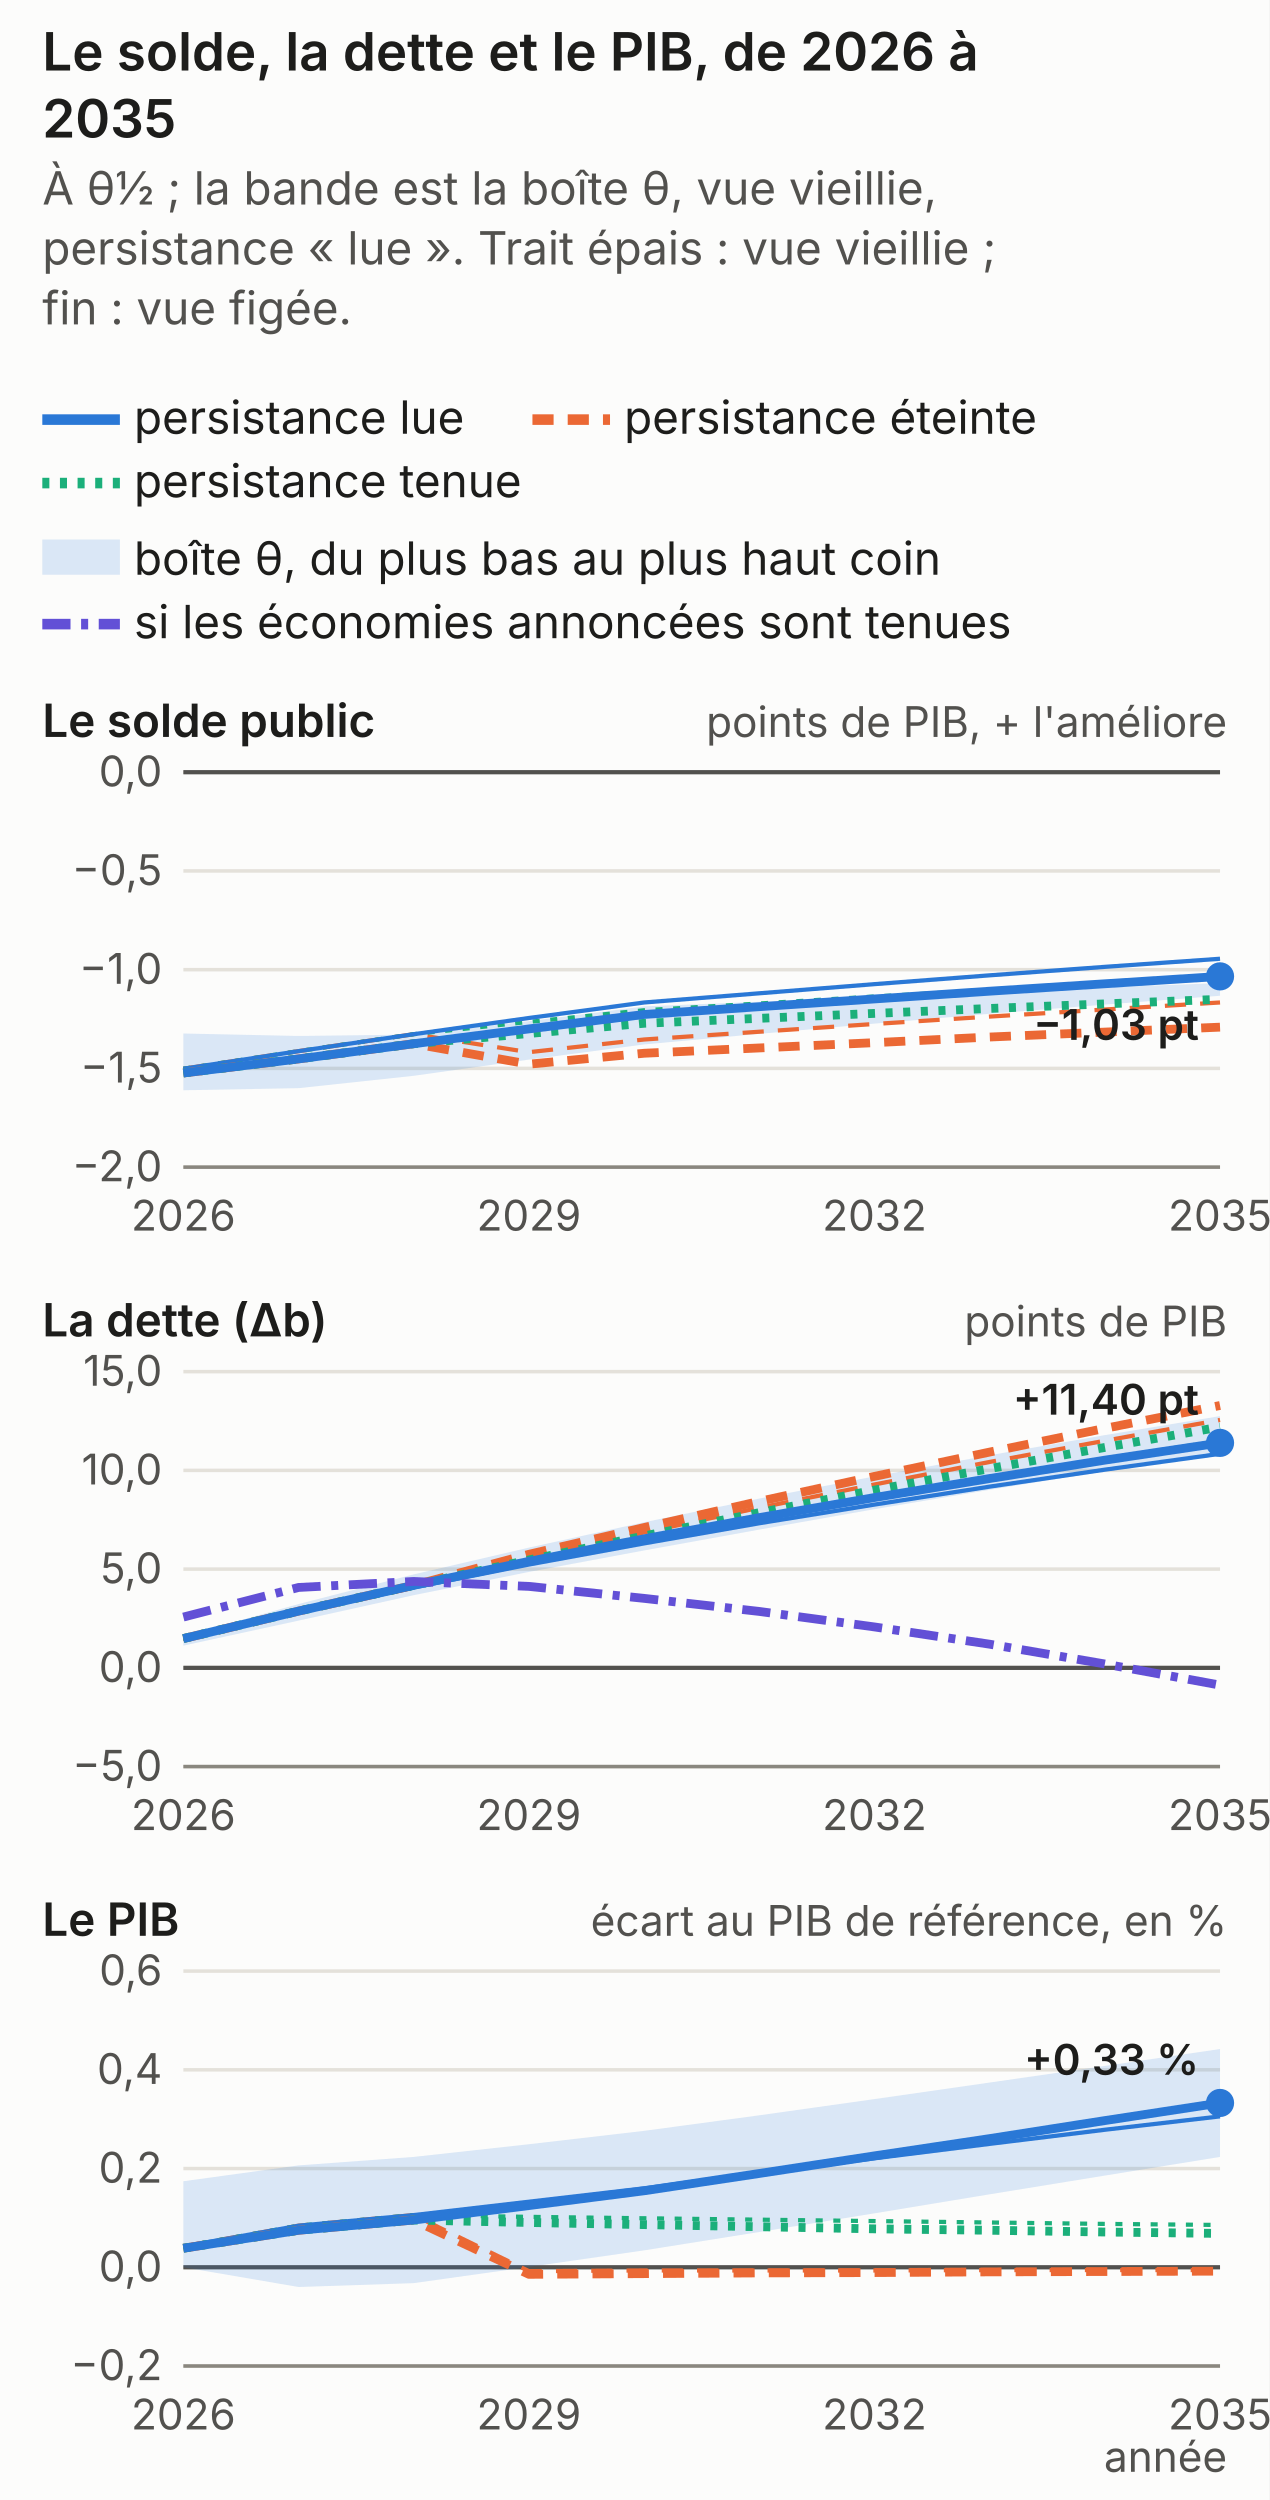
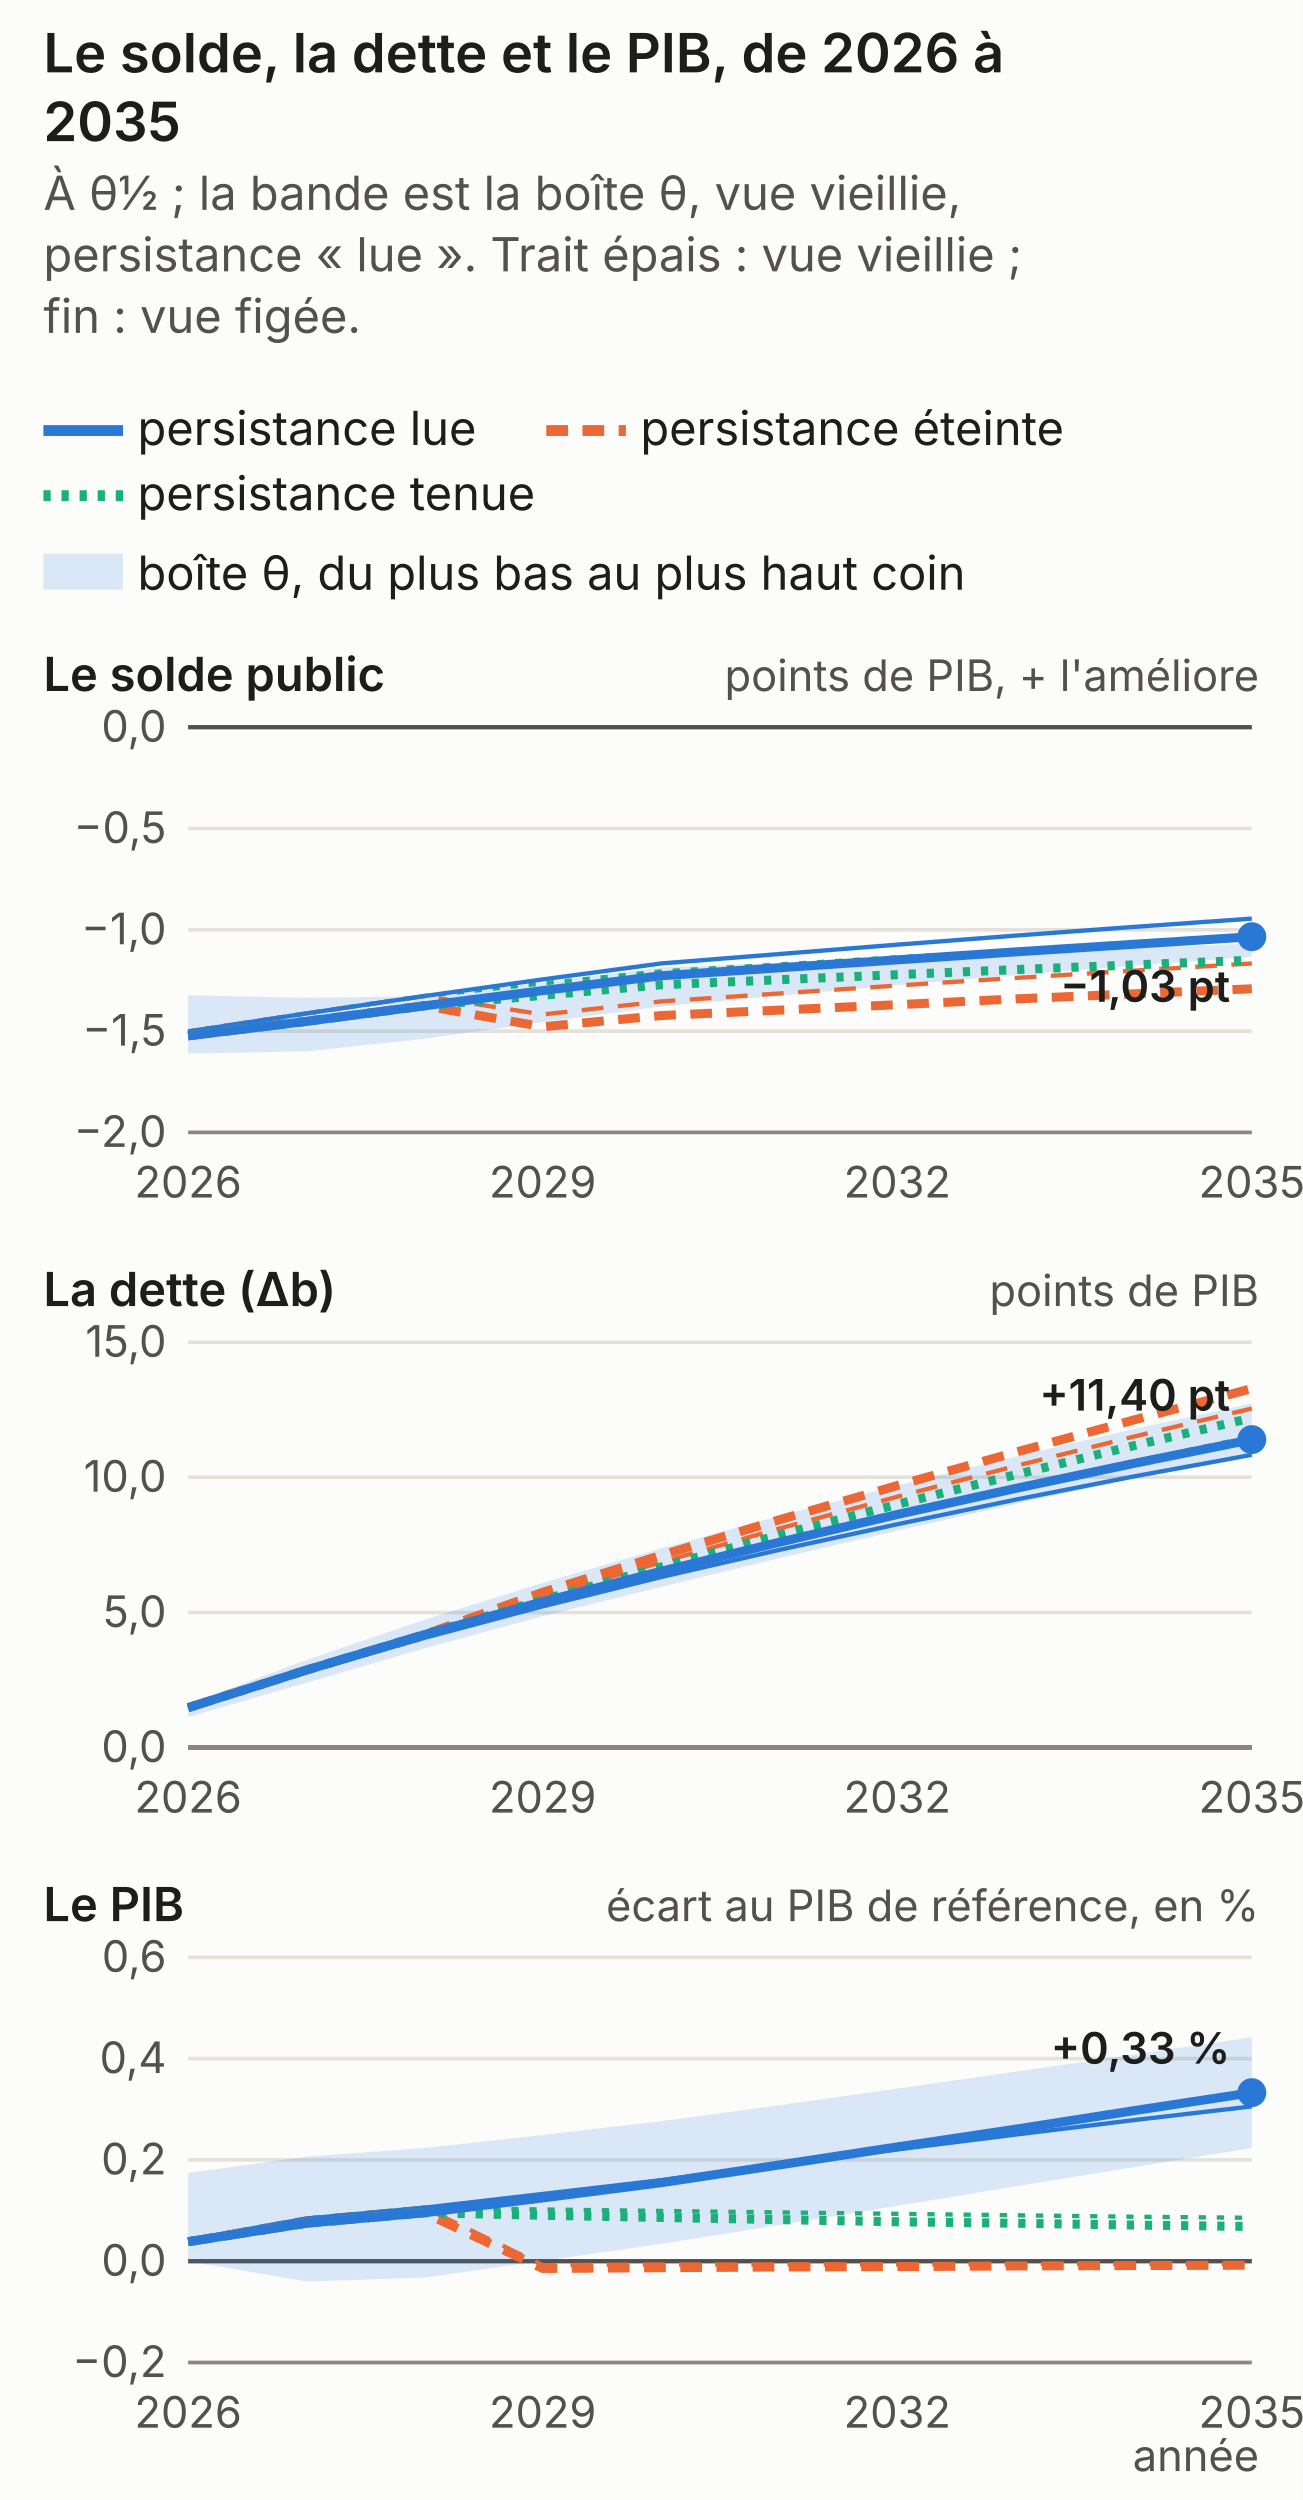
- <svg xmlns="http://www.w3.org/2000/svg" viewBox="0 0 360 709" width="360" height="709" role="img" aria-labelledby="pres2027_retailleau_programme-trajectoire-t pres2027_retailleau_programme-trajectoire-d" font-size="13">
+ <svg xmlns="http://www.w3.org/2000/svg" viewBox="0 0 360 691" width="360" height="691" role="img" aria-labelledby="pres2027_retailleau_programme-trajectoire-t pres2027_retailleau_programme-trajectoire-d" font-size="13">
  <style>.g-fond{fill:#fcfcfb}.g-encre{fill:#1d1d1b}.g-doux{fill:#52514e}
.g-axe{stroke:#8a877f}.g-grille{stroke:#e4e1da}.g-zero{stroke:#52514e}
.g-s1{stroke:#2a78d6}.g-s2{stroke:#eb6834}.g-s3{stroke:#1baf7a}.g-s4{stroke:#6250d6}
.g-f1{fill:#2a78d6}.g-f2{fill:#eb6834}.g-f3{fill:#1baf7a}.g-f4{fill:#6250d6}
.g-bande{fill:#2a78d6;fill-opacity:.16}.g-plus{fill:#2a78d6}.g-moins{fill:#e34948}
.g-total{fill:#52514e}.g-lien{stroke:#8a877f}.g-sur{fill:#ffffff}
@media (prefers-color-scheme: dark){
.g-fond{fill:#1a1a19}.g-encre{fill:#ece9e2}.g-doux{fill:#c3c2b7}
.g-axe{stroke:#8f8b80}.g-grille{stroke:#33322f}.g-zero{stroke:#c3c2b7}
.g-s1{stroke:#3987e5}.g-s2{stroke:#d95926}.g-s3{stroke:#199e70}.g-s4{stroke:#9085e9}
.g-f1{fill:#3987e5}.g-f2{fill:#d95926}.g-f3{fill:#199e70}.g-f4{fill:#9085e9}
.g-bande{fill:#3987e5;fill-opacity:.24}.g-plus{fill:#3987e5}.g-moins{fill:#e66767}
.g-total{fill:#c3c2b7}.g-lien{stroke:#8f8b80}}
text{font-family:system-ui,-apple-system,"Segoe UI",sans-serif}</style>
-   <rect class="g-fond" fill="#fcfcfb" x="0" y="0" width="360" height="709" />
+   <rect class="g-fond" fill="#fcfcfb" x="0" y="0" width="360" height="691" />
  <text class="g-encre" fill="#1d1d1b" x="12" y="20" text-anchor="start" font-size="15" font-weight="600">Le solde, la dette et le PIB, de 2026 à</text>
  <text class="g-encre" fill="#1d1d1b" x="12" y="39" text-anchor="start" font-size="15" font-weight="600">2035</text>
  <text class="g-doux" fill="#52514e" x="12" y="58" text-anchor="start">À θ½ ; la bande est la boîte θ, vue vieillie,</text>
  <text class="g-doux" fill="#52514e" x="12" y="75" text-anchor="start">persistance « lue ». Trait épais : vue vieillie ;</text>
  <text class="g-doux" fill="#52514e" x="12" y="92" text-anchor="start">fin : vue figée.</text>
  <line class="g-s1" stroke="#2a78d6" stroke-width="3" x1="12" y1="119" x2="34" y2="119" />
  <text class="g-encre" fill="#1d1d1b" x="38" y="123" text-anchor="start">persistance lue</text>
  <line class="g-s2" stroke="#eb6834" stroke-width="3" stroke-dasharray="6 4" x1="151" y1="119" x2="173" y2="119" />
  <text class="g-encre" fill="#1d1d1b" x="177" y="123" text-anchor="start">persistance éteinte</text>
  <line class="g-s3" stroke="#1baf7a" stroke-width="3" stroke-dasharray="2 3" x1="12" y1="137" x2="34" y2="137" />
  <text class="g-encre" fill="#1d1d1b" x="38" y="141" text-anchor="start">persistance tenue</text>
  <rect class="g-bande" fill="#2a78d6" fill-opacity=".16" x="12" y="153" width="22" height="10" />
  <text class="g-encre" fill="#1d1d1b" x="38" y="163" text-anchor="start">boîte θ, du plus bas au plus haut coin</text>
-   <line class="g-s4" stroke="#6250d6" stroke-width="3" stroke-dasharray="8 3 2 3" x1="12" y1="177" x2="34" y2="177" />
-   <text class="g-encre" fill="#1d1d1b" x="38" y="181" text-anchor="start">si les économies annoncées sont tenues</text>
-   <text class="g-encre" fill="#1d1d1b" x="12" y="209" text-anchor="start" font-weight="600">Le solde public</text>
-   <text class="g-doux" fill="#52514e" x="348" y="209" text-anchor="end" font-size="12">points de PIB, + l'améliore</text>
-   <line class="g-grille" stroke="#e4e1da" stroke-width="1" x1="52" y1="331" x2="346" y2="331" />
-   <text class="g-doux" fill="#52514e" x="46" y="335" text-anchor="end" font-size="12">−2,0</text>
-   <line class="g-grille" stroke="#e4e1da" stroke-width="1" x1="52" y1="303" x2="346" y2="303" />
-   <text class="g-doux" fill="#52514e" x="46" y="307" text-anchor="end" font-size="12">−1,5</text>
-   <line class="g-grille" stroke="#e4e1da" stroke-width="1" x1="52" y1="275" x2="346" y2="275" />
-   <text class="g-doux" fill="#52514e" x="46" y="279" text-anchor="end" font-size="12">−1,0</text>
-   <line class="g-grille" stroke="#e4e1da" stroke-width="1" x1="52" y1="247" x2="346" y2="247" />
-   <text class="g-doux" fill="#52514e" x="46" y="251" text-anchor="end" font-size="12">−0,5</text>
-   <line class="g-grille" stroke="#e4e1da" stroke-width="1" x1="52" y1="219" x2="346" y2="219" />
-   <text class="g-doux" fill="#52514e" x="46" y="223" text-anchor="end" font-size="12">0,0</text>
-   <line class="g-zero" stroke="#52514e" stroke-width="1.2" x1="52" y1="219" x2="346" y2="219" />
-   <polygon class="g-bande" fill="#2a78d6" fill-opacity=".16" points="52,293.1 84.7,293.8 117.3,293.4 150,289.6 182.7,285.4 215.3,284.1 248,282.7 280.7,281.4 313.3,280 346,278.8 346,282.4 313.3,284.9 280.7,287.5 248,290.3 215.3,293.2 182.7,296.2 150,300.5 117.3,305.1 84.7,308.6 52,309.2" />
-   <polyline class="g-s2" stroke="#eb6834" fill="none" stroke-width="1.2" stroke-dasharray="6 4" stroke-linejoin="round" points="52,303.1 84.7,298.1 117.3,293.3 150,298.4 182.7,294.8 215.3,292.6 248,290.4 280.7,288.3 313.3,286.3 346,284.3" />
-   <polyline class="g-s3" stroke="#1baf7a" fill="none" stroke-width="1.2" stroke-dasharray="2 3" stroke-linejoin="round" points="52,303.1 84.7,298.1 117.3,293.3 150,289.8 182.7,286.5 215.3,284.6 248,282.6 280.7,280.8 313.3,279 346,277.2" />
-   <polyline class="g-s1" stroke="#2a78d6" fill="none" stroke-width="1.2" stroke-linejoin="round" points="52,303.1 84.7,298.1 117.3,293.3 150,288.7 182.7,284.3 215.3,281.7 248,279.1 280.7,276.6 313.3,274.2 346,271.9" />
-   <polyline class="g-s2" stroke="#eb6834" fill="none" stroke-width="2.5" stroke-dasharray="6 4" stroke-linejoin="round" points="52,304.3 84.7,300.3 117.3,296 150,301.8 182.7,298.7 215.3,297.2 248,295.7 280.7,294.1 313.3,292.7 346,291.3" />
-   <polyline class="g-s3" stroke="#1baf7a" fill="none" stroke-width="2.5" stroke-dasharray="2 3" stroke-linejoin="round" points="52,304.3 84.7,300.3 117.3,296 150,293.1 182.7,290.2 215.3,288.8 248,287.4 280.7,286 313.3,284.7 346,283.4" />
-   <polyline class="g-s1" stroke="#2a78d6" fill="none" stroke-width="2.5" stroke-linejoin="round" points="52,304.3 84.7,300.3 117.3,296 150,291.8 182.7,287.7 215.3,285.5 248,283.3 280.7,281.1 313.3,279 346,276.9" />
-   <circle class="g-f1" fill="#2a78d6" cx="346" cy="276.9" r="4" />
-   <text class="g-encre" fill="#1d1d1b" x="340" y="294.9" text-anchor="end" font-size="12" font-weight="600">−1,03 pt</text>
-   <line class="g-axe" stroke="#8a877f" stroke-width="1" x1="52" y1="331" x2="346" y2="331" />
-   <text class="g-doux" fill="#52514e" x="52" y="349" text-anchor="middle" font-size="12">2026</text>
-   <text class="g-doux" fill="#52514e" x="150" y="349" text-anchor="middle" font-size="12">2029</text>
-   <text class="g-doux" fill="#52514e" x="248" y="349" text-anchor="middle" font-size="12">2032</text>
-   <text class="g-doux" fill="#52514e" x="346" y="349" text-anchor="middle" font-size="12">2035</text>
-   <text class="g-encre" fill="#1d1d1b" x="12" y="379" text-anchor="start" font-weight="600">La dette (Δb)</text>
-   <text class="g-doux" fill="#52514e" x="348" y="379" text-anchor="end" font-size="12">points de PIB</text>
-   <line class="g-grille" stroke="#e4e1da" stroke-width="1" x1="52" y1="501" x2="346" y2="501" />
-   <text class="g-doux" fill="#52514e" x="46" y="505" text-anchor="end" font-size="12">−5,0</text>
-   <line class="g-grille" stroke="#e4e1da" stroke-width="1" x1="52" y1="473" x2="346" y2="473" />
-   <text class="g-doux" fill="#52514e" x="46" y="477" text-anchor="end" font-size="12">0,0</text>
-   <line class="g-grille" stroke="#e4e1da" stroke-width="1" x1="52" y1="445" x2="346" y2="445" />
-   <text class="g-doux" fill="#52514e" x="46" y="449" text-anchor="end" font-size="12">5,0</text>
-   <line class="g-grille" stroke="#e4e1da" stroke-width="1" x1="52" y1="417" x2="346" y2="417" />
-   <text class="g-doux" fill="#52514e" x="46" y="421" text-anchor="end" font-size="12">10,0</text>
-   <line class="g-grille" stroke="#e4e1da" stroke-width="1" x1="52" y1="389" x2="346" y2="389" />
-   <text class="g-doux" fill="#52514e" x="46" y="393" text-anchor="end" font-size="12">15,0</text>
-   <line class="g-zero" stroke="#52514e" stroke-width="1.2" x1="52" y1="473" x2="346" y2="473" />
-   <polygon class="g-bande" fill="#2a78d6" fill-opacity=".16" points="52,464 84.7,454.9 117.3,446.5 150,438.9 182.7,431.7 215.3,425 248,418.7 280.7,412.7 313.3,407 346,401.6 346,412 313.3,417.2 280.7,422.5 248,428 215.3,433.8 182.7,439.7 150,445.8 117.3,452.4 84.7,459.6 52,466.7" />
-   <polyline class="g-s2" stroke="#eb6834" fill="none" stroke-width="1.2" stroke-dasharray="6 4" stroke-linejoin="round" points="52,464.9 84.7,457.3 117.3,450.2 150,441.8 182.7,434.6 215.3,427.6 248,421 280.7,414.6 313.3,408.6 346,402.7" />
-   <polyline class="g-s3" stroke="#1baf7a" fill="none" stroke-width="1.2" stroke-dasharray="2 3" stroke-linejoin="round" points="52,464.9 84.7,457.3 117.3,450.2 150,443.4 182.7,437 215.3,430.8 248,424.9 280.7,419.2 313.3,413.8 346,408.6" />
-   <polyline class="g-s1" stroke="#2a78d6" fill="none" stroke-width="1.2" stroke-linejoin="round" points="52,464.9 84.7,457.3 117.3,450.2 150,443.7 182.7,437.7 215.3,432 248,426.7 280.7,421.6 313.3,416.8 346,412.3" />
-   <polyline class="g-s2" stroke="#eb6834" fill="none" stroke-width="2.5" stroke-dasharray="6 4" stroke-linejoin="round" points="52,464.7 84.7,456.9 117.3,449.6 150,440.8 182.7,433.2 215.3,425.8 248,418.7 280.7,411.8 313.3,405.1 346,398.6" />
-   <polyline class="g-s3" stroke="#1baf7a" fill="none" stroke-width="2.5" stroke-dasharray="2 3" stroke-linejoin="round" points="52,464.7 84.7,456.9 117.3,449.6 150,442.4 182.7,435.6 215.3,429 248,422.6 280.7,416.5 313.3,410.5 346,404.7" />
-   <polyline class="g-s1" stroke="#2a78d6" fill="none" stroke-width="2.5" stroke-linejoin="round" points="52,464.7 84.7,456.9 117.3,449.6 150,442.8 182.7,436.4 215.3,430.4 248,424.7 280.7,419.3 313.3,414.1 346,409.2" />
-   <polyline class="g-s4" stroke="#6250d6" fill="none" stroke-width="2.5" stroke-dasharray="8 3 2 3" points="52,458.6 84.7,450.2 117.3,448.5 150,449.9 182.7,453.3 215.3,457 248,461.4 280.7,466.3 313.3,471.9 346,477.9" />
-   <circle class="g-f1" fill="#2a78d6" cx="346" cy="409.2" r="4" />
-   <text class="g-encre" fill="#1d1d1b" x="340" y="401.2" text-anchor="end" font-size="12" font-weight="600">+11,40 pt</text>
-   <line class="g-axe" stroke="#8a877f" stroke-width="1" x1="52" y1="501" x2="346" y2="501" />
-   <text class="g-doux" fill="#52514e" x="52" y="519" text-anchor="middle" font-size="12">2026</text>
-   <text class="g-doux" fill="#52514e" x="150" y="519" text-anchor="middle" font-size="12">2029</text>
-   <text class="g-doux" fill="#52514e" x="248" y="519" text-anchor="middle" font-size="12">2032</text>
-   <text class="g-doux" fill="#52514e" x="346" y="519" text-anchor="middle" font-size="12">2035</text>
-   <text class="g-encre" fill="#1d1d1b" x="12" y="549" text-anchor="start" font-weight="600">Le PIB</text>
-   <text class="g-doux" fill="#52514e" x="348" y="549" text-anchor="end" font-size="12">écart au PIB de référence, en %</text>
-   <line class="g-grille" stroke="#e4e1da" stroke-width="1" x1="52" y1="671" x2="346" y2="671" />
-   <text class="g-doux" fill="#52514e" x="46" y="675" text-anchor="end" font-size="12">−0,2</text>
-   <line class="g-grille" stroke="#e4e1da" stroke-width="1" x1="52" y1="643" x2="346" y2="643" />
-   <text class="g-doux" fill="#52514e" x="46" y="647" text-anchor="end" font-size="12">0,0</text>
-   <line class="g-grille" stroke="#e4e1da" stroke-width="1" x1="52" y1="615" x2="346" y2="615" />
-   <text class="g-doux" fill="#52514e" x="46" y="619" text-anchor="end" font-size="12">0,2</text>
-   <line class="g-grille" stroke="#e4e1da" stroke-width="1" x1="52" y1="587" x2="346" y2="587" />
-   <text class="g-doux" fill="#52514e" x="46" y="591" text-anchor="end" font-size="12">0,4</text>
-   <line class="g-grille" stroke="#e4e1da" stroke-width="1" x1="52" y1="559" x2="346" y2="559" />
-   <text class="g-doux" fill="#52514e" x="46" y="563" text-anchor="end" font-size="12">0,6</text>
-   <line class="g-zero" stroke="#52514e" stroke-width="1.2" x1="52" y1="643" x2="346" y2="643" />
-   <polygon class="g-bande" fill="#2a78d6" fill-opacity=".16" points="52,618.6 84.7,614.1 117.3,611.7 150,608.1 182.7,604.3 215.3,599.9 248,595.3 280.7,590.6 313.3,585.9 346,581.1 346,611.7 313.3,617 280.7,622.3 248,627.7 215.3,633 182.7,638.2 150,642.9 117.3,647.5 84.7,648.6 52,643" />
-   <polyline class="g-s2" stroke="#eb6834" fill="none" stroke-width="1.2" stroke-dasharray="6 4" stroke-linejoin="round" points="52,637.1 84.7,631.2 117.3,628.2 150,644.1 182.7,643.9 215.3,643.9 248,643.9 280.7,643.8 313.3,643.8 346,643.8" />
-   <polyline class="g-s3" stroke="#1baf7a" fill="none" stroke-width="1.2" stroke-dasharray="2 3" stroke-linejoin="round" points="52,637.1 84.7,631.2 117.3,628.2 150,628.7 182.7,629.1 215.3,629.5 248,629.9 280.7,630.3 313.3,630.7 346,631" />
-   <polyline class="g-s1" stroke="#2a78d6" fill="none" stroke-width="1.2" stroke-linejoin="round" points="52,637.1 84.7,631.2 117.3,628.2 150,624.4 182.7,620.6 215.3,616.2 248,612.1 280.7,608 313.3,604 346,600.2" />
-   <polyline class="g-s2" stroke="#eb6834" fill="none" stroke-width="2.5" stroke-dasharray="6 4" stroke-linejoin="round" points="52,637.6 84.7,632.5 117.3,629.6 150,645 182.7,644.8 215.3,644.6 248,644.5 280.7,644.3 313.3,644.2 346,644.1" />
-   <polyline class="g-s3" stroke="#1baf7a" fill="none" stroke-width="2.5" stroke-dasharray="2 3" stroke-linejoin="round" points="52,637.6 84.7,632.5 117.3,629.6 150,630.3 182.7,630.9 215.3,631.5 248,632.1 280.7,632.5 313.3,633 346,633.4" />
-   <polyline class="g-s1" stroke="#2a78d6" fill="none" stroke-width="2.5" stroke-linejoin="round" points="52,637.6 84.7,632.5 117.3,629.6 150,625.5 182.7,621.3 215.3,616.4 248,611.4 280.7,606.5 313.3,601.4 346,596.4" />
-   <circle class="g-f1" fill="#2a78d6" cx="346" cy="596.4" r="4" />
-   <text class="g-encre" fill="#1d1d1b" x="340" y="588.4" text-anchor="end" font-size="12" font-weight="600">+0,33 %</text>
-   <line class="g-axe" stroke="#8a877f" stroke-width="1" x1="52" y1="671" x2="346" y2="671" />
-   <text class="g-doux" fill="#52514e" x="52" y="689" text-anchor="middle" font-size="12">2026</text>
-   <text class="g-doux" fill="#52514e" x="150" y="689" text-anchor="middle" font-size="12">2029</text>
-   <text class="g-doux" fill="#52514e" x="248" y="689" text-anchor="middle" font-size="12">2032</text>
-   <text class="g-doux" fill="#52514e" x="346" y="689" text-anchor="middle" font-size="12">2035</text>
-   <text class="g-doux" fill="#52514e" x="348" y="701" text-anchor="end" font-size="12">année</text>
+   <text class="g-encre" fill="#1d1d1b" x="12" y="191" text-anchor="start" font-weight="600">Le solde public</text>
+   <text class="g-doux" fill="#52514e" x="348" y="191" text-anchor="end" font-size="12">points de PIB, + l'améliore</text>
+   <line class="g-grille" stroke="#e4e1da" stroke-width="1" x1="52" y1="313" x2="346" y2="313" />
+   <text class="g-doux" fill="#52514e" x="46" y="317" text-anchor="end" font-size="12">−2,0</text>
+   <line class="g-grille" stroke="#e4e1da" stroke-width="1" x1="52" y1="285" x2="346" y2="285" />
+   <text class="g-doux" fill="#52514e" x="46" y="289" text-anchor="end" font-size="12">−1,5</text>
+   <line class="g-grille" stroke="#e4e1da" stroke-width="1" x1="52" y1="257" x2="346" y2="257" />
+   <text class="g-doux" fill="#52514e" x="46" y="261" text-anchor="end" font-size="12">−1,0</text>
+   <line class="g-grille" stroke="#e4e1da" stroke-width="1" x1="52" y1="229" x2="346" y2="229" />
+   <text class="g-doux" fill="#52514e" x="46" y="233" text-anchor="end" font-size="12">−0,5</text>
+   <line class="g-grille" stroke="#e4e1da" stroke-width="1" x1="52" y1="201" x2="346" y2="201" />
+   <text class="g-doux" fill="#52514e" x="46" y="205" text-anchor="end" font-size="12">0,0</text>
+   <line class="g-zero" stroke="#52514e" stroke-width="1.2" x1="52" y1="201" x2="346" y2="201" />
+   <polygon class="g-bande" fill="#2a78d6" fill-opacity=".16" points="52,275.1 84.7,275.8 117.3,275.4 150,271.6 182.7,267.4 215.3,266.1 248,264.7 280.7,263.4 313.3,262 346,260.8 346,264.4 313.3,266.9 280.7,269.5 248,272.3 215.3,275.2 182.7,278.2 150,282.5 117.3,287.1 84.7,290.6 52,291.2" />
+   <polyline class="g-s2" stroke="#eb6834" fill="none" stroke-width="1.2" stroke-dasharray="6 4" stroke-linejoin="round" points="52,285.1 84.7,280.1 117.3,275.3 150,280.4 182.7,276.8 215.3,274.6 248,272.4 280.7,270.3 313.3,268.3 346,266.3" />
+   <polyline class="g-s3" stroke="#1baf7a" fill="none" stroke-width="1.2" stroke-dasharray="2 3" stroke-linejoin="round" points="52,285.1 84.7,280.1 117.3,275.3 150,271.8 182.7,268.5 215.3,266.6 248,264.6 280.7,262.8 313.3,261 346,259.2" />
+   <polyline class="g-s1" stroke="#2a78d6" fill="none" stroke-width="1.2" stroke-linejoin="round" points="52,285.1 84.7,280.1 117.3,275.3 150,270.7 182.7,266.3 215.3,263.7 248,261.1 280.7,258.6 313.3,256.2 346,253.9" />
+   <polyline class="g-s2" stroke="#eb6834" fill="none" stroke-width="2.5" stroke-dasharray="6 4" stroke-linejoin="round" points="52,286.3 84.7,282.3 117.3,278 150,283.8 182.7,280.7 215.3,279.2 248,277.7 280.7,276.1 313.3,274.7 346,273.3" />
+   <polyline class="g-s3" stroke="#1baf7a" fill="none" stroke-width="2.5" stroke-dasharray="2 3" stroke-linejoin="round" points="52,286.3 84.7,282.3 117.3,278 150,275.1 182.7,272.2 215.3,270.8 248,269.4 280.7,268 313.3,266.7 346,265.4" />
+   <polyline class="g-s1" stroke="#2a78d6" fill="none" stroke-width="2.5" stroke-linejoin="round" points="52,286.3 84.7,282.3 117.3,278 150,273.8 182.7,269.7 215.3,267.5 248,265.3 280.7,263.1 313.3,261 346,258.9" />
+   <circle class="g-f1" fill="#2a78d6" cx="346" cy="258.9" r="4" />
+   <text class="g-encre" fill="#1d1d1b" x="340" y="276.9" text-anchor="end" font-size="12" font-weight="600">−1,03 pt</text>
+   <line class="g-axe" stroke="#8a877f" stroke-width="1" x1="52" y1="313" x2="346" y2="313" />
+   <text class="g-doux" fill="#52514e" x="52" y="331" text-anchor="middle" font-size="12">2026</text>
+   <text class="g-doux" fill="#52514e" x="150" y="331" text-anchor="middle" font-size="12">2029</text>
+   <text class="g-doux" fill="#52514e" x="248" y="331" text-anchor="middle" font-size="12">2032</text>
+   <text class="g-doux" fill="#52514e" x="346" y="331" text-anchor="middle" font-size="12">2035</text>
+   <text class="g-encre" fill="#1d1d1b" x="12" y="361" text-anchor="start" font-weight="600">La dette (Δb)</text>
+   <text class="g-doux" fill="#52514e" x="348" y="361" text-anchor="end" font-size="12">points de PIB</text>
+   <line class="g-grille" stroke="#e4e1da" stroke-width="1" x1="52" y1="483" x2="346" y2="483" />
+   <text class="g-doux" fill="#52514e" x="46" y="487" text-anchor="end" font-size="12">0,0</text>
+   <line class="g-grille" stroke="#e4e1da" stroke-width="1" x1="52" y1="445.7" x2="346" y2="445.7" />
+   <text class="g-doux" fill="#52514e" x="46" y="449.7" text-anchor="end" font-size="12">5,0</text>
+   <line class="g-grille" stroke="#e4e1da" stroke-width="1" x1="52" y1="408.3" x2="346" y2="408.3" />
+   <text class="g-doux" fill="#52514e" x="46" y="412.3" text-anchor="end" font-size="12">10,0</text>
+   <line class="g-grille" stroke="#e4e1da" stroke-width="1" x1="52" y1="371" x2="346" y2="371" />
+   <text class="g-doux" fill="#52514e" x="46" y="375" text-anchor="end" font-size="12">15,0</text>
+   <line class="g-zero" stroke="#52514e" stroke-width="1.2" x1="52" y1="483" x2="346" y2="483" />
+   <polygon class="g-bande" fill="#2a78d6" fill-opacity=".16" points="52,471 84.7,458.8 117.3,447.7 150,437.5 182.7,428 215.3,419 248,410.6 280.7,402.6 313.3,395 346,387.9 346,401.7 313.3,408.6 280.7,415.7 248,423.1 215.3,430.7 182.7,438.6 150,446.7 117.3,455.6 84.7,465.1 52,474.6" />
+   <polyline class="g-s2" stroke="#eb6834" fill="none" stroke-width="1.2" stroke-dasharray="6 4" stroke-linejoin="round" points="52,472.2 84.7,462.1 117.3,452.7 150,441.4 182.7,431.8 215.3,422.5 248,413.7 280.7,405.2 313.3,397.1 346,389.3" />
+   <polyline class="g-s3" stroke="#1baf7a" fill="none" stroke-width="1.2" stroke-dasharray="2 3" stroke-linejoin="round" points="52,472.2 84.7,462.1 117.3,452.7 150,443.5 182.7,434.9 215.3,426.7 248,418.8 280.7,411.3 313.3,404 346,397.1" />
+   <polyline class="g-s1" stroke="#2a78d6" fill="none" stroke-width="1.2" stroke-linejoin="round" points="52,472.2 84.7,462.1 117.3,452.7 150,444 182.7,435.9 215.3,428.4 248,421.3 280.7,414.5 313.3,408.1 346,402.1" />
+   <polyline class="g-s2" stroke="#eb6834" fill="none" stroke-width="2.5" stroke-dasharray="6 4" stroke-linejoin="round" points="52,472 84.7,461.6 117.3,451.8 150,440.1 182.7,429.9 215.3,420.1 248,410.6 280.7,401.4 313.3,392.5 346,383.8" />
+   <polyline class="g-s3" stroke="#1baf7a" fill="none" stroke-width="2.5" stroke-dasharray="2 3" stroke-linejoin="round" points="52,472 84.7,461.6 117.3,451.8 150,442.2 182.7,433.1 215.3,424.3 248,415.8 280.7,407.6 313.3,399.6 346,391.9" />
+   <polyline class="g-s1" stroke="#2a78d6" fill="none" stroke-width="2.5" stroke-linejoin="round" points="52,472 84.7,461.6 117.3,451.8 150,442.7 182.7,434.3 215.3,426.3 248,418.6 280.7,411.4 313.3,404.5 346,397.9" />
+   <circle class="g-f1" fill="#2a78d6" cx="346" cy="397.9" r="4" />
+   <text class="g-encre" fill="#1d1d1b" x="340" y="389.9" text-anchor="end" font-size="12" font-weight="600">+11,40 pt</text>
+   <line class="g-axe" stroke="#8a877f" stroke-width="1" x1="52" y1="483" x2="346" y2="483" />
+   <text class="g-doux" fill="#52514e" x="52" y="501" text-anchor="middle" font-size="12">2026</text>
+   <text class="g-doux" fill="#52514e" x="150" y="501" text-anchor="middle" font-size="12">2029</text>
+   <text class="g-doux" fill="#52514e" x="248" y="501" text-anchor="middle" font-size="12">2032</text>
+   <text class="g-doux" fill="#52514e" x="346" y="501" text-anchor="middle" font-size="12">2035</text>
+   <text class="g-encre" fill="#1d1d1b" x="12" y="531" text-anchor="start" font-weight="600">Le PIB</text>
+   <text class="g-doux" fill="#52514e" x="348" y="531" text-anchor="end" font-size="12">écart au PIB de référence, en %</text>
+   <line class="g-grille" stroke="#e4e1da" stroke-width="1" x1="52" y1="653" x2="346" y2="653" />
+   <text class="g-doux" fill="#52514e" x="46" y="657" text-anchor="end" font-size="12">−0,2</text>
+   <line class="g-grille" stroke="#e4e1da" stroke-width="1" x1="52" y1="625" x2="346" y2="625" />
+   <text class="g-doux" fill="#52514e" x="46" y="629" text-anchor="end" font-size="12">0,0</text>
+   <line class="g-grille" stroke="#e4e1da" stroke-width="1" x1="52" y1="597" x2="346" y2="597" />
+   <text class="g-doux" fill="#52514e" x="46" y="601" text-anchor="end" font-size="12">0,2</text>
+   <line class="g-grille" stroke="#e4e1da" stroke-width="1" x1="52" y1="569" x2="346" y2="569" />
+   <text class="g-doux" fill="#52514e" x="46" y="573" text-anchor="end" font-size="12">0,4</text>
+   <line class="g-grille" stroke="#e4e1da" stroke-width="1" x1="52" y1="541" x2="346" y2="541" />
+   <text class="g-doux" fill="#52514e" x="46" y="545" text-anchor="end" font-size="12">0,6</text>
+   <line class="g-zero" stroke="#52514e" stroke-width="1.2" x1="52" y1="625" x2="346" y2="625" />
+   <polygon class="g-bande" fill="#2a78d6" fill-opacity=".16" points="52,600.6 84.7,596.1 117.3,593.7 150,590.1 182.7,586.3 215.3,581.9 248,577.3 280.7,572.6 313.3,567.9 346,563.1 346,593.7 313.3,599 280.7,604.3 248,609.7 215.3,615 182.7,620.2 150,624.9 117.3,629.5 84.7,630.6 52,625" />
+   <polyline class="g-s2" stroke="#eb6834" fill="none" stroke-width="1.2" stroke-dasharray="6 4" stroke-linejoin="round" points="52,619.1 84.7,613.2 117.3,610.2 150,626.1 182.7,625.9 215.3,625.9 248,625.9 280.7,625.8 313.3,625.8 346,625.8" />
+   <polyline class="g-s3" stroke="#1baf7a" fill="none" stroke-width="1.2" stroke-dasharray="2 3" stroke-linejoin="round" points="52,619.1 84.7,613.2 117.3,610.2 150,610.7 182.7,611.1 215.3,611.5 248,611.9 280.7,612.3 313.3,612.7 346,613" />
+   <polyline class="g-s1" stroke="#2a78d6" fill="none" stroke-width="1.2" stroke-linejoin="round" points="52,619.1 84.7,613.2 117.3,610.2 150,606.4 182.7,602.6 215.3,598.2 248,594.1 280.7,590 313.3,586 346,582.2" />
+   <polyline class="g-s2" stroke="#eb6834" fill="none" stroke-width="2.5" stroke-dasharray="6 4" stroke-linejoin="round" points="52,619.6 84.7,614.5 117.3,611.6 150,627 182.7,626.8 215.3,626.6 248,626.5 280.7,626.3 313.3,626.2 346,626.1" />
+   <polyline class="g-s3" stroke="#1baf7a" fill="none" stroke-width="2.5" stroke-dasharray="2 3" stroke-linejoin="round" points="52,619.6 84.7,614.5 117.3,611.6 150,612.3 182.7,612.9 215.3,613.5 248,614.1 280.7,614.5 313.3,615 346,615.4" />
+   <polyline class="g-s1" stroke="#2a78d6" fill="none" stroke-width="2.5" stroke-linejoin="round" points="52,619.6 84.7,614.5 117.3,611.6 150,607.5 182.7,603.3 215.3,598.4 248,593.4 280.7,588.5 313.3,583.4 346,578.4" />
+   <circle class="g-f1" fill="#2a78d6" cx="346" cy="578.4" r="4" />
+   <text class="g-encre" fill="#1d1d1b" x="340" y="570.4" text-anchor="end" font-size="12" font-weight="600">+0,33 %</text>
+   <line class="g-axe" stroke="#8a877f" stroke-width="1" x1="52" y1="653" x2="346" y2="653" />
+   <text class="g-doux" fill="#52514e" x="52" y="671" text-anchor="middle" font-size="12">2026</text>
+   <text class="g-doux" fill="#52514e" x="150" y="671" text-anchor="middle" font-size="12">2029</text>
+   <text class="g-doux" fill="#52514e" x="248" y="671" text-anchor="middle" font-size="12">2032</text>
+   <text class="g-doux" fill="#52514e" x="346" y="671" text-anchor="middle" font-size="12">2035</text>
+   <text class="g-doux" fill="#52514e" x="348" y="683" text-anchor="end" font-size="12">année</text>
</svg>
